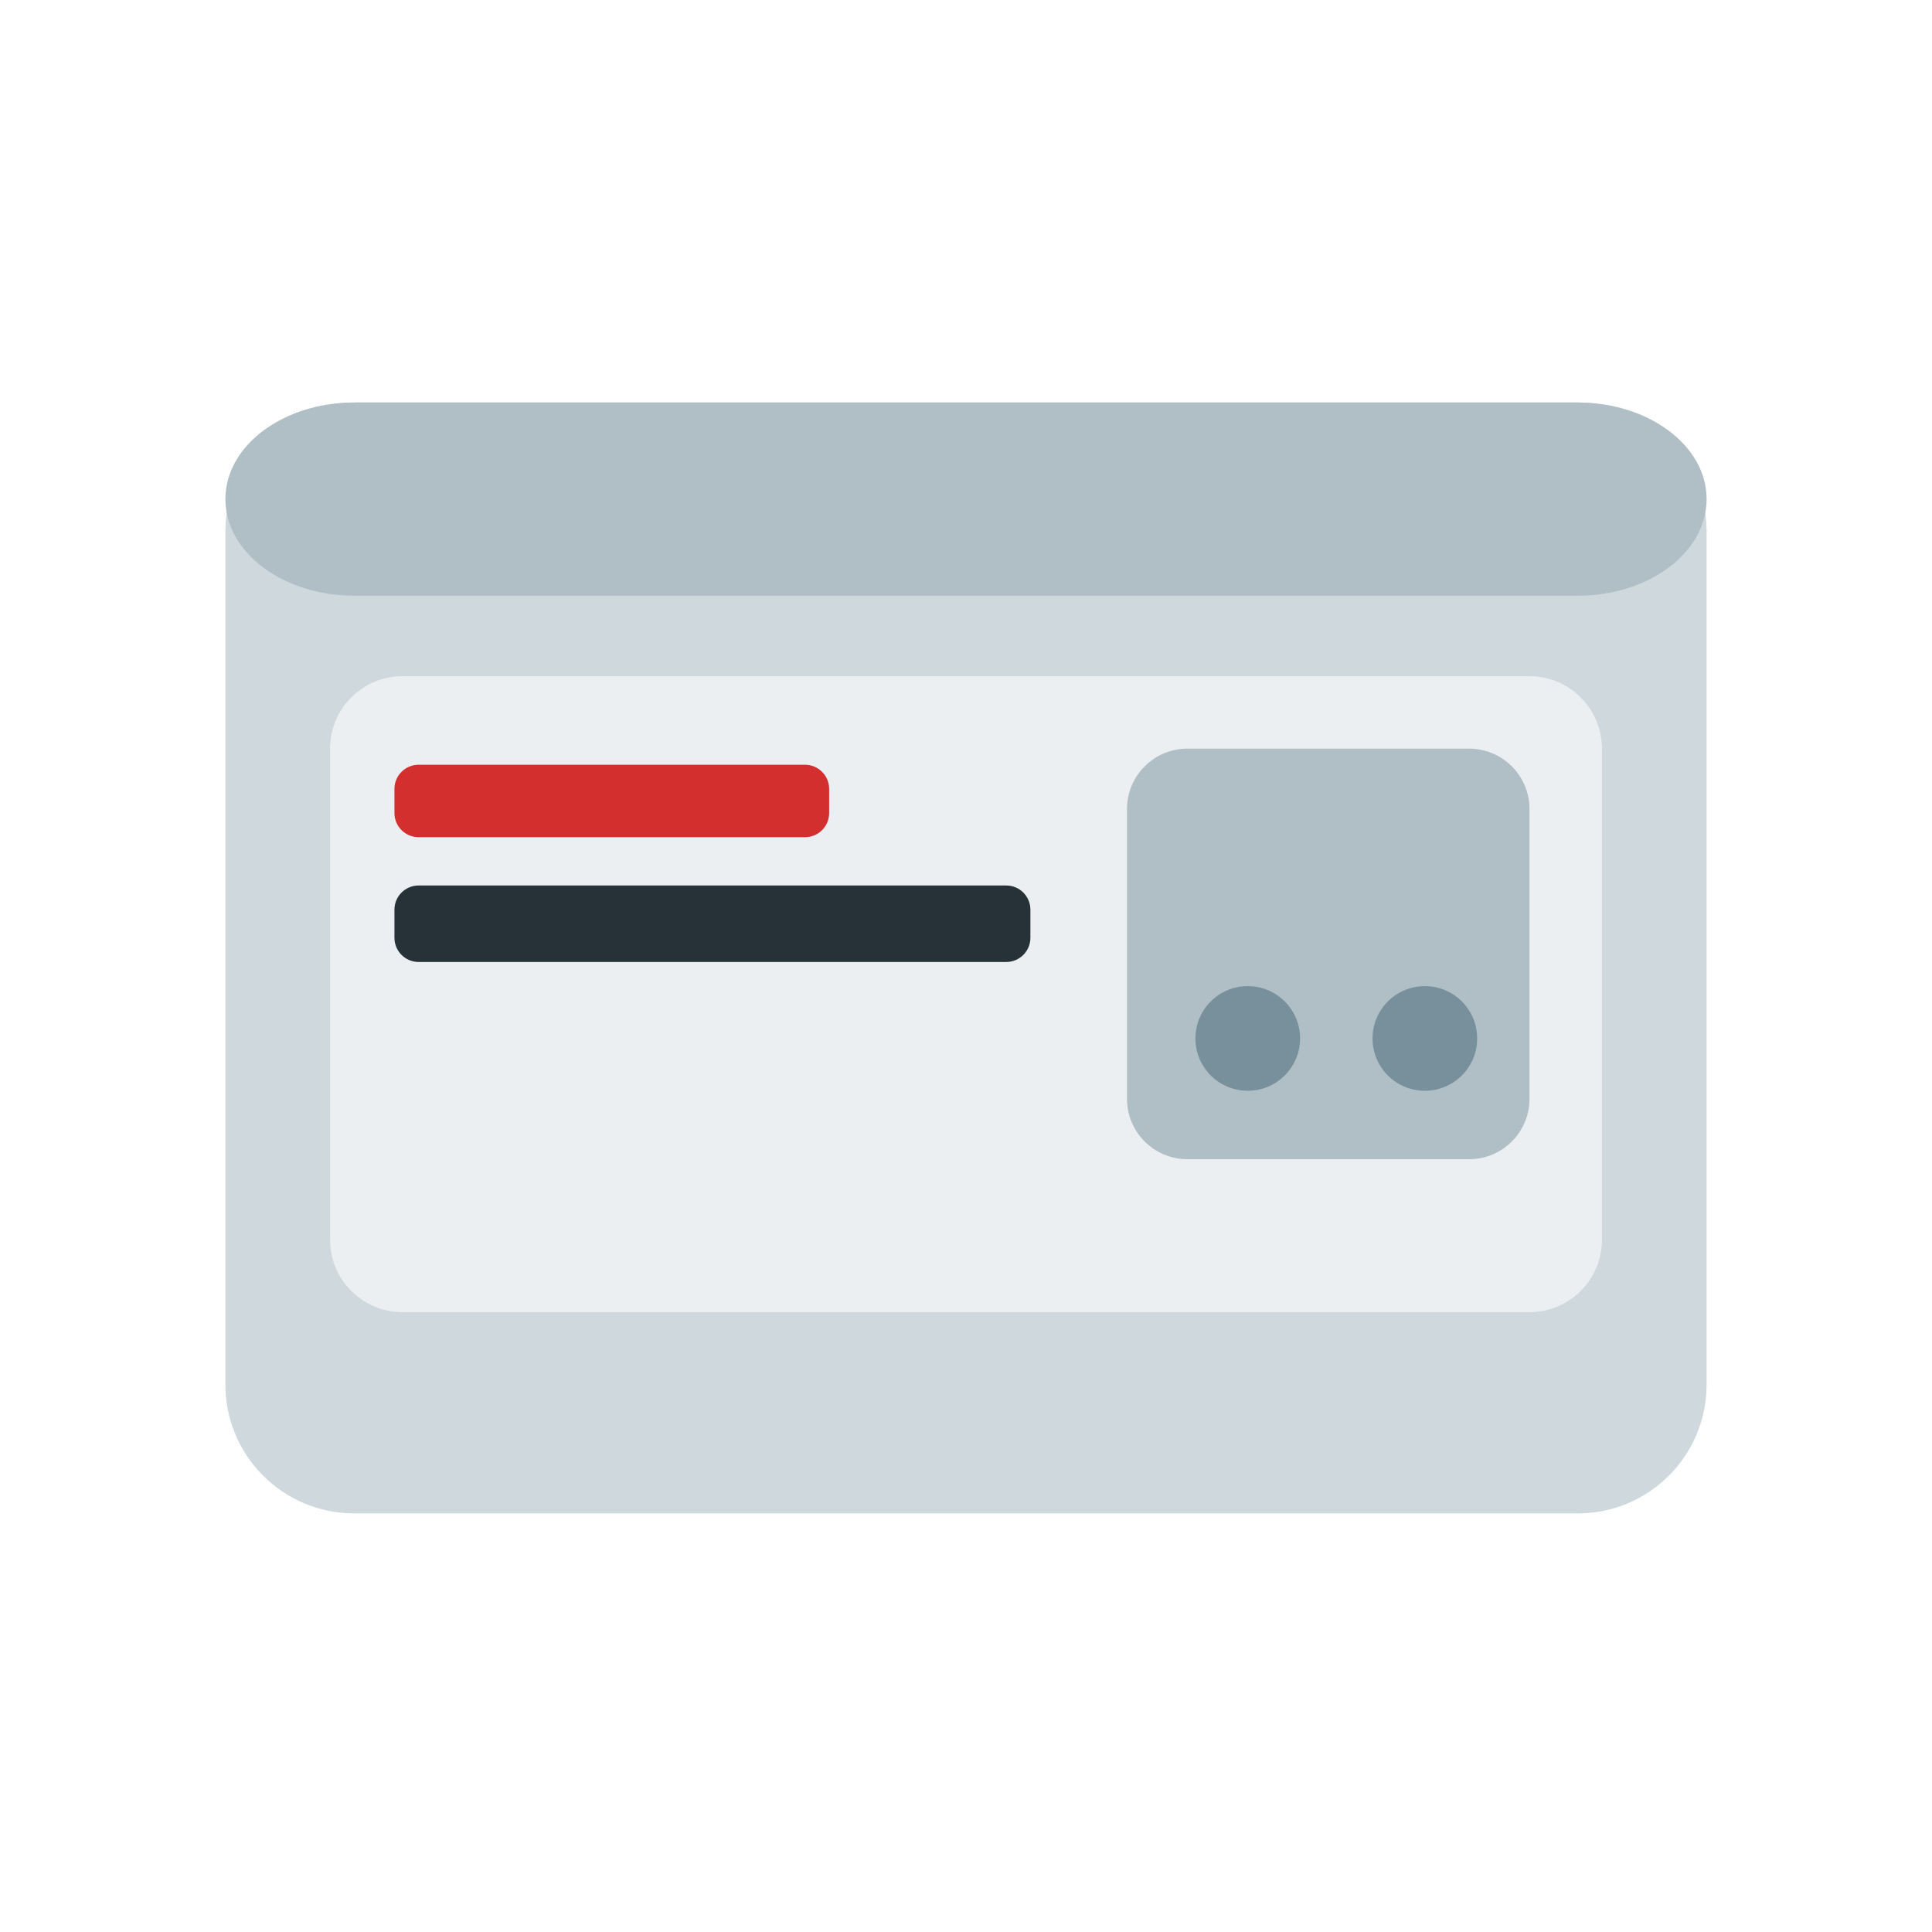
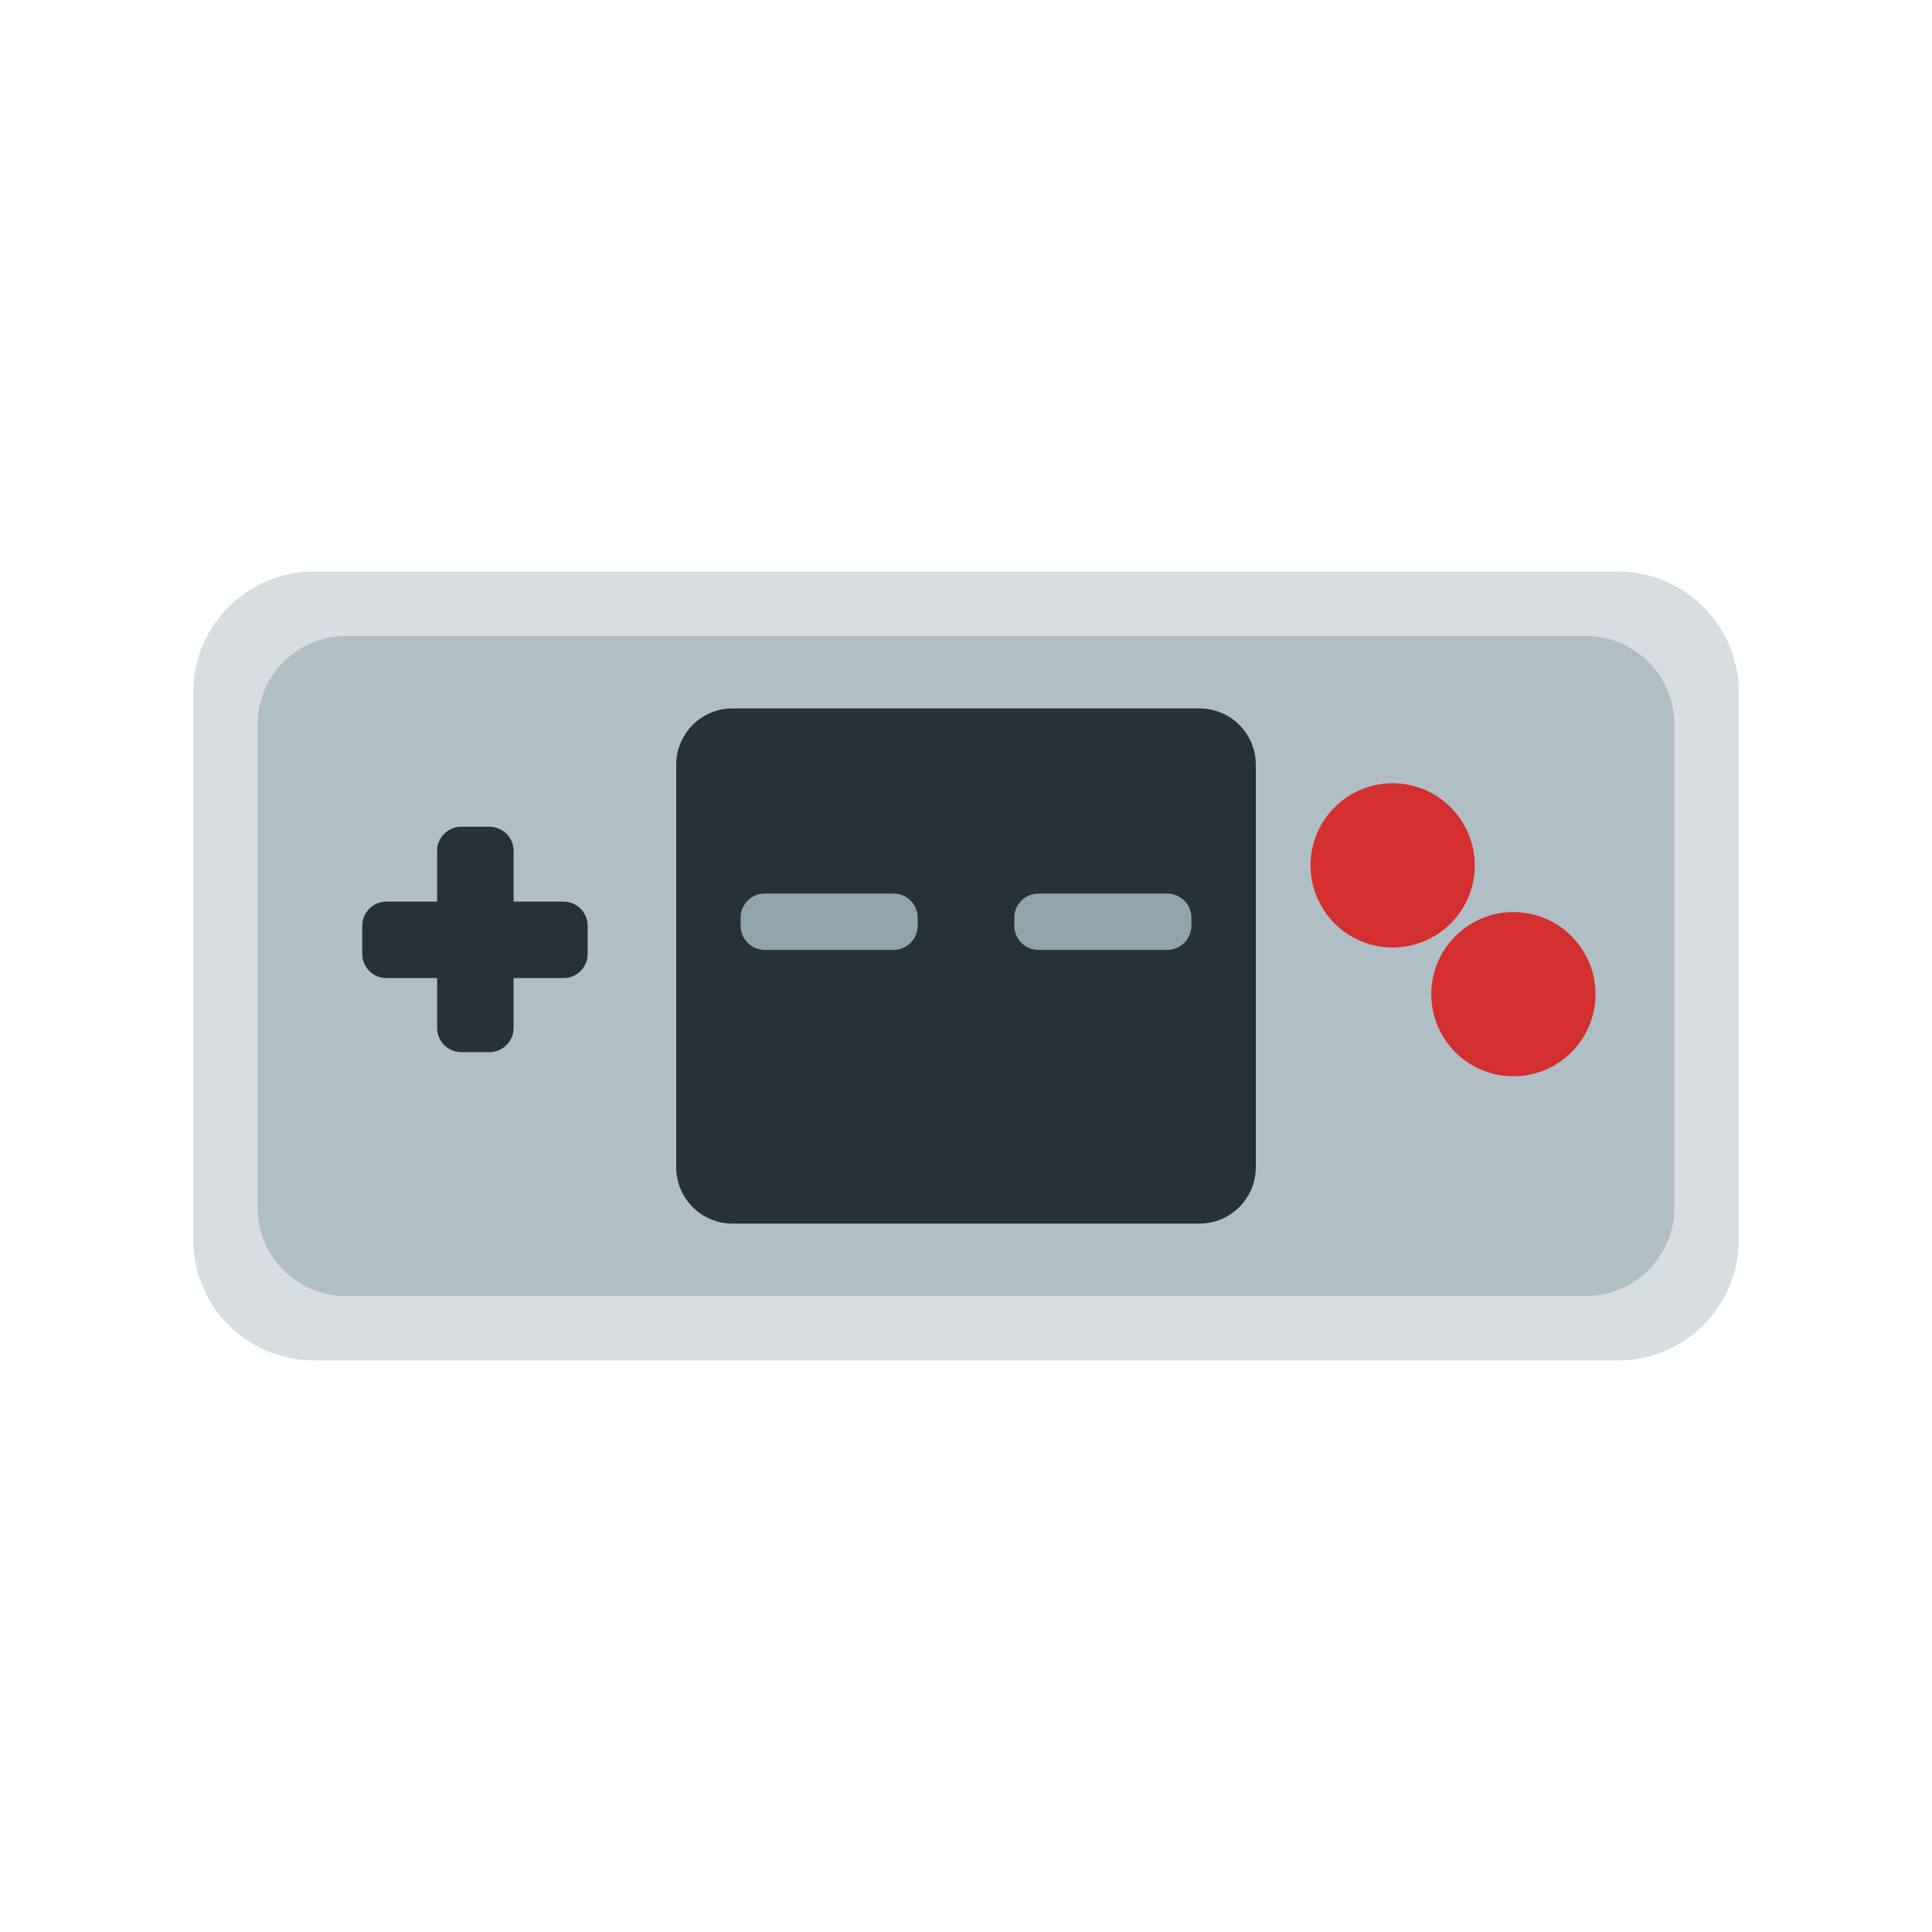
<svg xmlns="http://www.w3.org/2000/svg" viewBox="0 0 24 24">
-   <rect x="2.8" y="5" width="18.4" height="13.8" rx="1.6" fill="#cfd8dc" />
-   <rect x="2.8" y="5" width="18.4" height="2.4" rx="1.6" fill="#b0bec5" />
-   <rect x="4.1" y="8.4" width="15.8" height="7.9" rx="0.9" fill="#eceff1" />
-   <rect x="4.9" y="9.5" width="5.4" height="0.9" rx="0.3" fill="#d32f2f" />
-   <rect x="4.9" y="11" width="7.9" height="0.95" rx="0.3" fill="#263238" />
-   <rect x="14" y="9.3" width="5" height="5.1" rx="0.75" fill="#b0bec5" />
-   <circle cx="15.5" cy="12.9" r="0.65" fill="#78909c" />
-   <circle cx="17.7" cy="12.9" r="0.65" fill="#78909c" />
+   <rect x="2.4" y="7.1" width="19.2" height="9.8" rx="1.5" fill="#d8dde1" />
+   <rect x="3.2" y="7.9" width="17.6" height="8.2" rx="1.1" fill="#b0bec5" />
+   <rect x="8.4" y="8.8" width="7.2" height="6.4" rx="0.7" fill="#263238" />
+   <rect x="4.5" y="11.2" width="2.8" height="0.95" rx="0.3" fill="#263238" />
+   <rect x="5.43" y="10.27" width="0.95" height="2.8" rx="0.3" fill="#263238" />
+   <rect x="9.2" y="11.1" width="2.2" height="0.7" rx="0.3" fill="#90a4ae" />
+   <rect x="12.6" y="11.1" width="2.2" height="0.7" rx="0.3" fill="#90a4ae" />
+   <circle cx="17.3" cy="10.75" r="1.02" fill="#d32f2f" />
+   <circle cx="18.8" cy="12.35" r="1.02" fill="#d32f2f" />
</svg>
